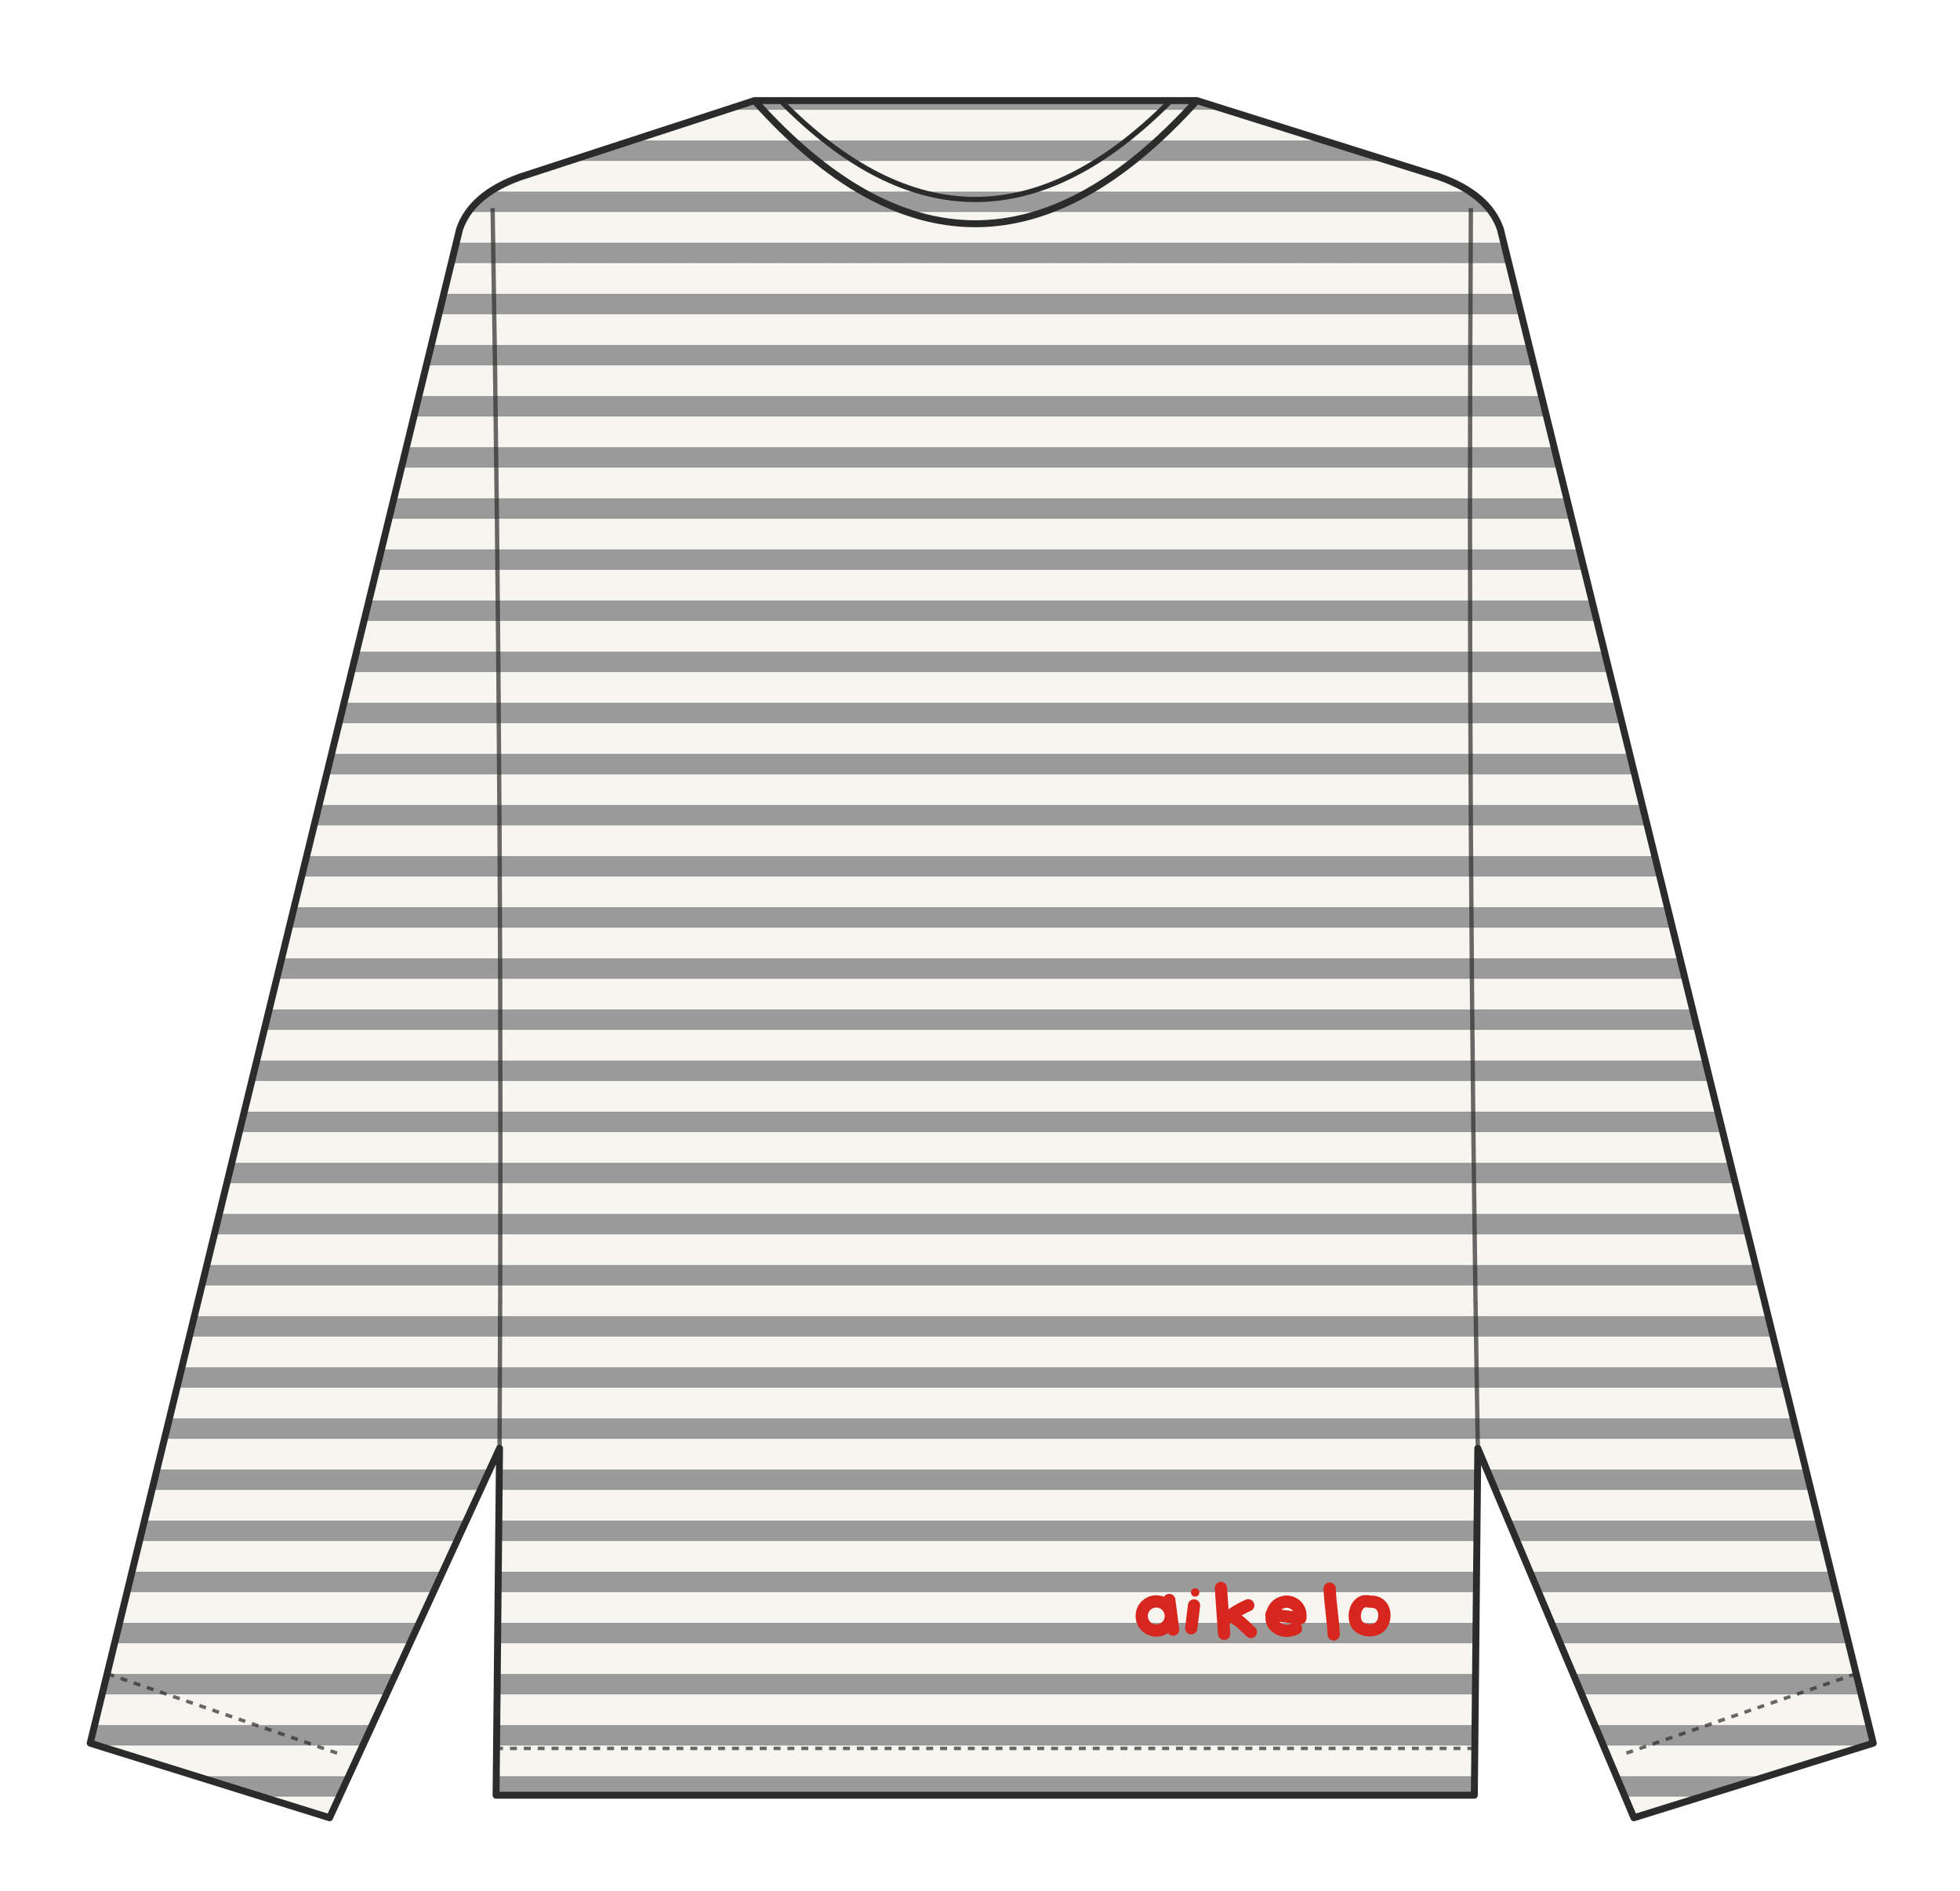
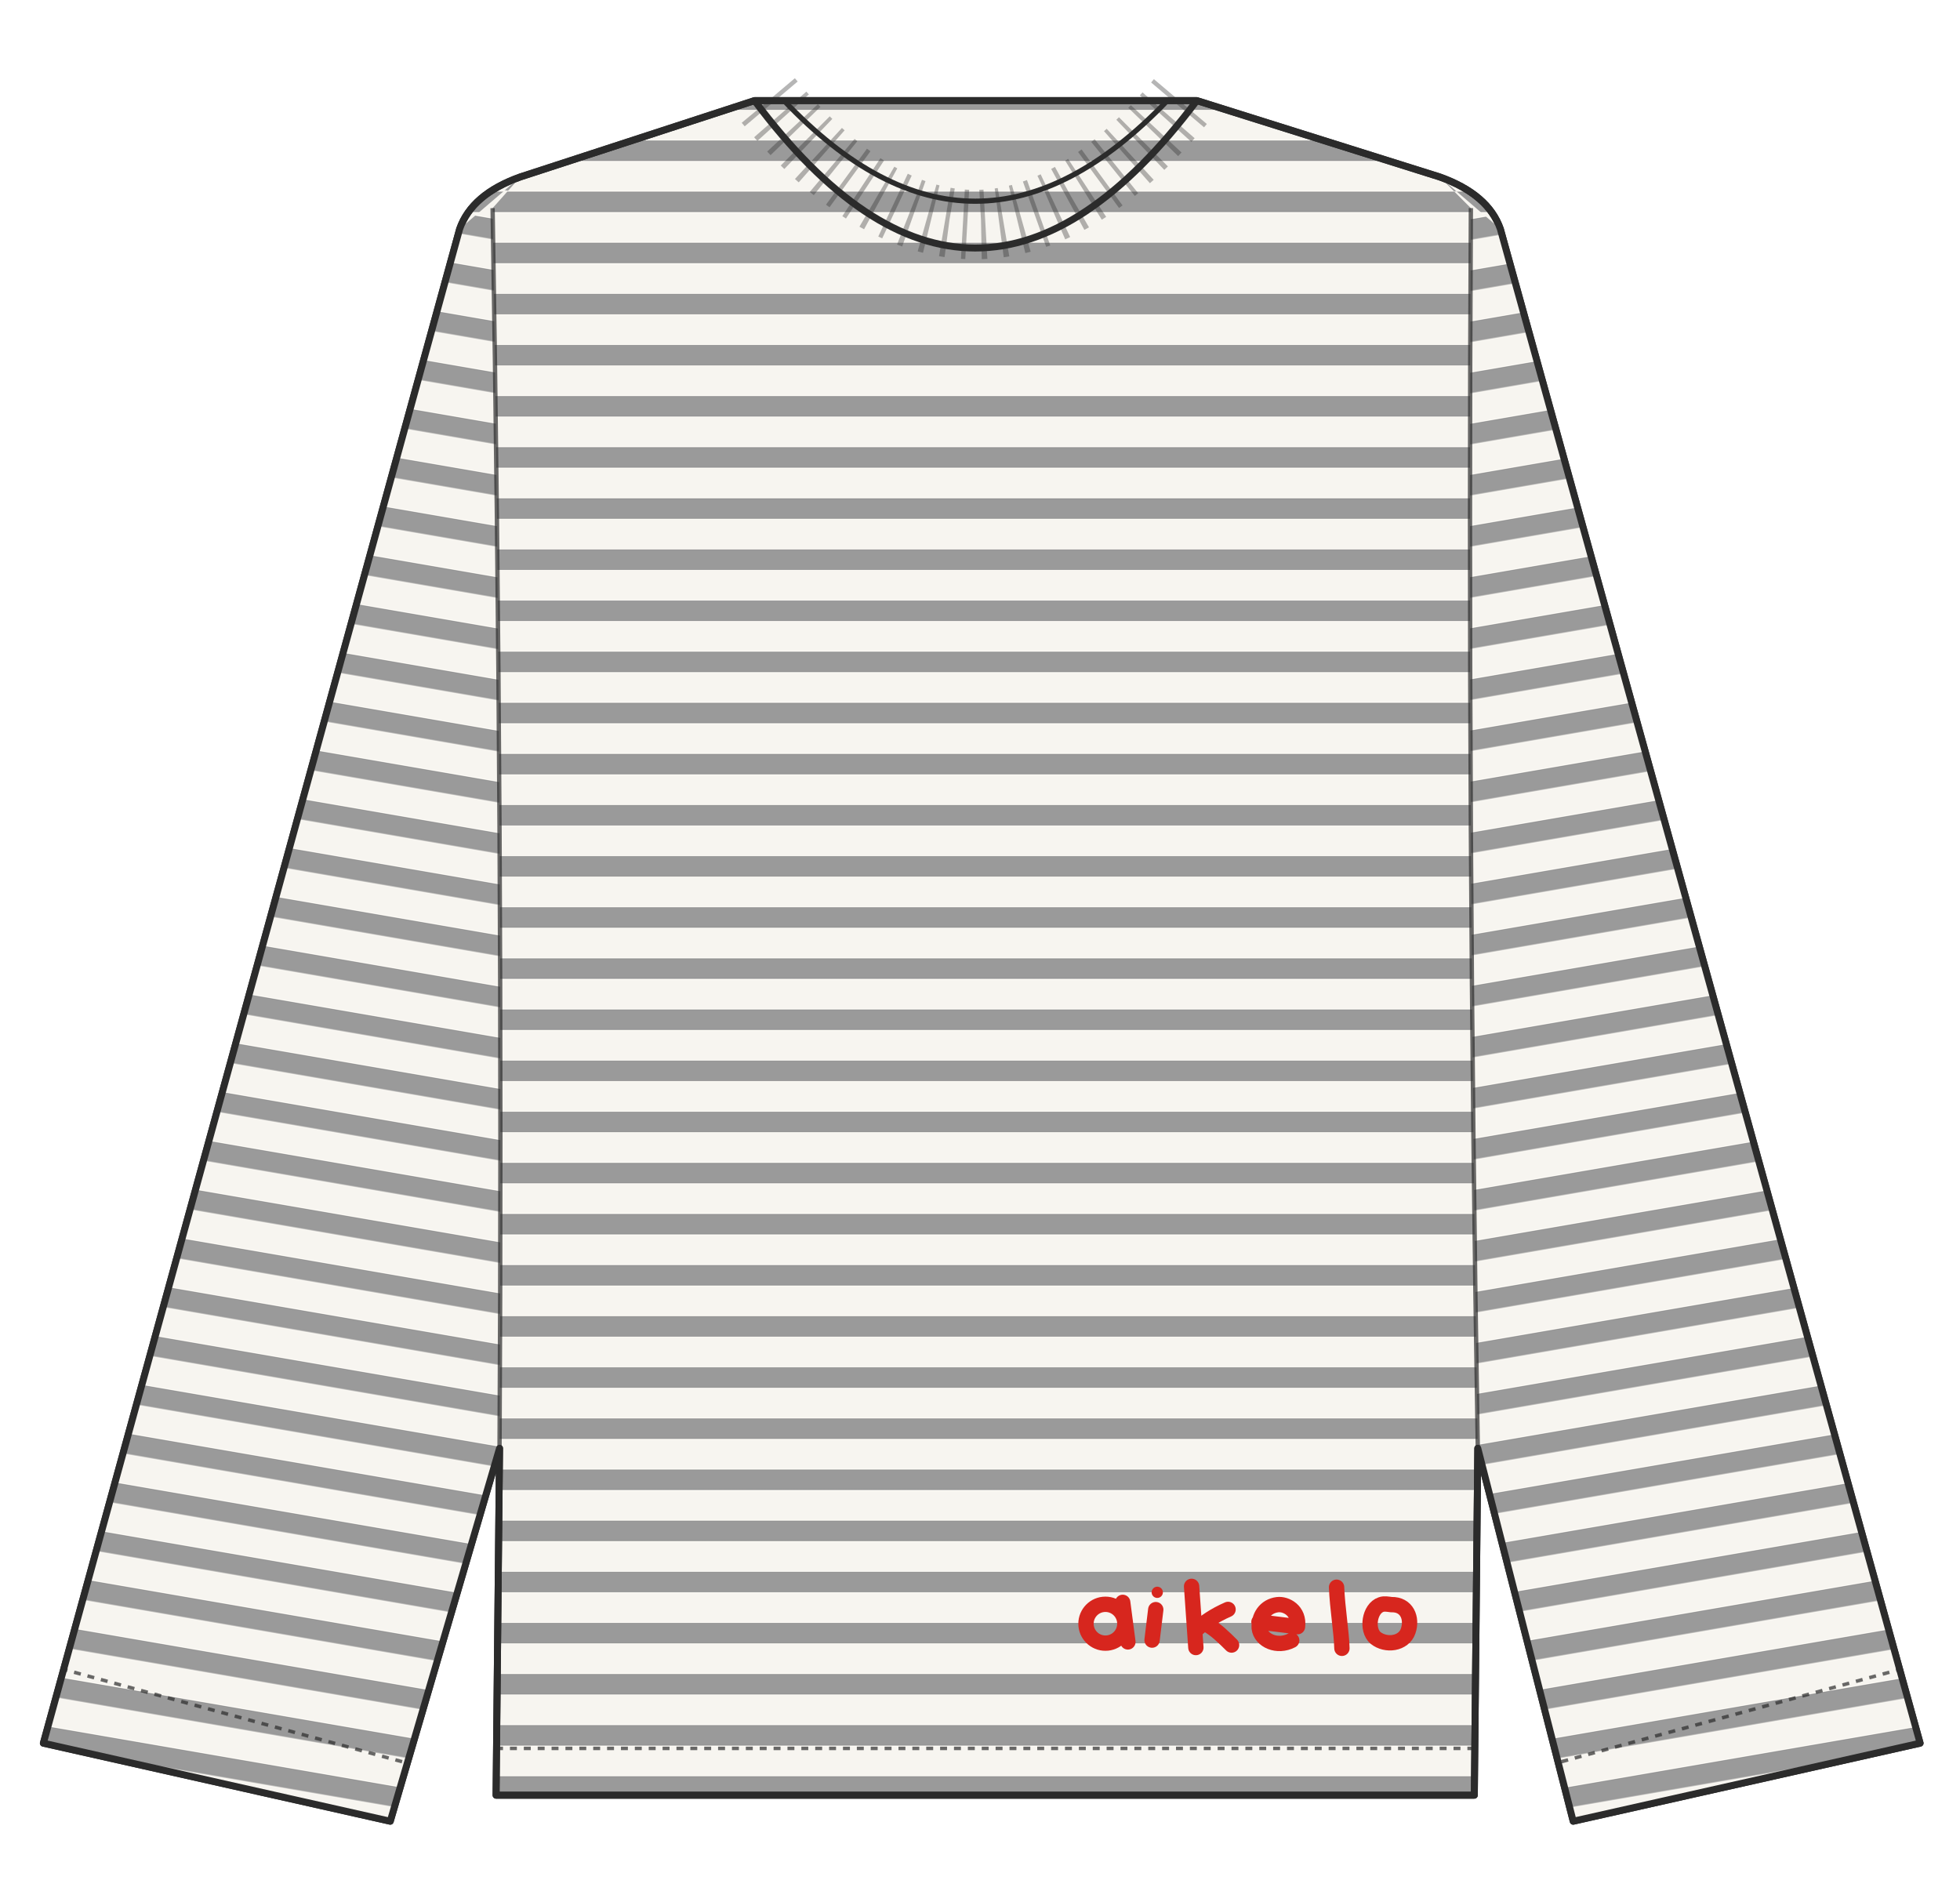
<svg xmlns="http://www.w3.org/2000/svg" viewBox="400 420 1130 1090">
  <defs>
-     <pattern id="st4" width="10" height="29.47" patternUnits="userSpaceOnUse">
-       <rect width="10" height="29.47" fill="#F7F5F0" />
-       <rect width="10" height="11.79" fill="#9A9A9A" />
+     <pattern id="st4b" width="10" height="29.471" patternUnits="userSpaceOnUse">
+       <rect width="10" height="29.471" fill="#F7F5F0" />
+       <rect width="10" height="11.788" fill="#9A9A9A" />
+     </pattern>
+     <pattern id="st4l" width="10" height="29.041" patternUnits="userSpaceOnUse" patternTransform="rotate(9.8 688 890)">
+       <rect width="10" height="29.041" fill="#F7F5F0" />
+       <rect width="10" height="11.616" fill="#9A9A9A" />
+     </pattern>
+     <pattern id="st4r" width="10" height="29.041" patternUnits="userSpaceOnUse" patternTransform="rotate(-9.8 1246 890)">
+       <rect width="10" height="29.041" fill="#F7F5F0" />
+       <rect width="10" height="11.616" fill="#9A9A9A" />
    </pattern>
  </defs>
-   <path d="M835,478 L700,522 Q672,532 665,552 L452,1425 L590,1468 L688,1255 L686,1455 L1250,1455 L1252,1255 L1342,1468 L1480,1425 L1265,552 Q1258,532 1230,522 L1090,478 Z" fill="url(#st4)" stroke="#2B2B2B" stroke-width="4" stroke-linejoin="round" />
+   <path d="M835,478 L700,522 Q672,532 665,552 L425,1425 L625,1470 L688,1255 L686,1455 L1250,1455 L1252,1255 L1307,1470 L1507,1425 L1265,552 Q1258,532 1230,522 L1090,478 Z" fill="url(#st4b)" stroke="#2B2B2B" stroke-width="4" stroke-linejoin="round" />
+   <path d="M700,522 L665,552 L425,1425 L625,1470 L688,1255 Q690,900 684,540 Z" fill="url(#st4l)" />
+   <path d="M1230,522 L1265,552 L1507,1425 L1307,1470 L1252,1255 Q1246,900 1248,540 Z" fill="url(#st4r)" />
+   <path d="M835,478 L700,522 Q672,532 665,552 L425,1425 L625,1470 L688,1255 L686,1455 L1250,1455 L1252,1255 L1307,1470 L1507,1425 L1265,552 Q1258,532 1230,522 L1090,478 Z" fill="none" stroke="#2B2B2B" stroke-width="4" stroke-linejoin="round" />
  <path d="M684,540 Q690,900 688,1255 M1248,540 Q1246,900 1252,1255" fill="none" stroke="#2B2B2B" stroke-width="2.5" opacity=".7" />
-   <path d="M686,1428 L1250,1428 M462,1385 L598,1432 M1470,1385 L1334,1432" fill="none" stroke="#2B2B2B" stroke-width="2" stroke-dasharray="4 4" opacity=".7" />
-   <path d="M835,478 Q962,620 1090,478" fill="none" stroke="#2B2B2B" stroke-width="4" />
-   <path d="M850,478 Q962,592 1075,478" fill="none" stroke="#2B2B2B" stroke-width="3" />
+   <path d="M686,1428 L1250,1428 M435,1382 L633,1436 M1497,1382 L1299,1436" fill="none" stroke="#2B2B2B" stroke-width="2" stroke-dasharray="4 4" opacity=".7" />
+   <path d="M843,478 Q962,621 1081,478" fill="none" stroke="#2B2B2B" stroke-width="40" stroke-dasharray="2.5 8" opacity=".35" />
+   <path d="M835,478 Q962,648 1090,478" fill="none" stroke="#2B2B2B" stroke-width="4" />
+   <path d="M852,478 Q962,594 1073,478" fill="none" stroke="#2B2B2B" stroke-width="3" />
  <g transform="translate(485.63 466.00) scale(1.4735)">
    <g transform="translate(-19.0 -5.8) scale(1.15)" />
-     <g transform="translate(385.9 592.9) rotate(-6) scale(0.15)" opacity="1" fill="none" stroke="#D7261E" stroke-width="32" stroke-linecap="round" stroke-linejoin="round">
+     <g transform="translate(363.2 593.2) rotate(-6) scale(0.2)" opacity="1" fill="none" stroke="#D7261E" stroke-width="30" stroke-linecap="round" stroke-linejoin="round">
      <circle cx="50" cy="60" r="38" />
      <path d="M88 22 L90 100" />
    </g>
-     <g transform="translate(407.8 590.8) rotate(5) scale(0.15)" opacity="1" fill="none" stroke="#D7261E" stroke-width="32" stroke-linecap="round" stroke-linejoin="round">
+     <g transform="translate(392.4 590.4) rotate(5) scale(0.2)" opacity="1" fill="none" stroke="#D7261E" stroke-width="30" stroke-linecap="round" stroke-linejoin="round">
      <path d="M12 40 L10 100" />
      <circle cx="12" cy="6" r="11" fill="#D7261E" stroke="none" />
    </g>
-     <g transform="translate(418.3 593.2) rotate(-4) scale(0.15)" opacity="1" fill="none" stroke="#D7261E" stroke-width="32" stroke-linecap="round" stroke-linejoin="round">
+     <g transform="translate(406.4 593.6) rotate(-4) scale(0.2)" opacity="1" fill="none" stroke="#D7261E" stroke-width="30" stroke-linecap="round" stroke-linejoin="round">
      <path d="M10 -20 L10 100" />
      <path d="M78 30 C50 40 30 52 12 66" />
      <path d="M34 56 C52 68 66 84 80 100" />
    </g>
-     <g transform="translate(438.7 591.1) rotate(7) scale(0.15)" opacity="1" fill="none" stroke="#D7261E" stroke-width="32" stroke-linecap="round" stroke-linejoin="round">
+     <g transform="translate(433.6 590.8) rotate(7) scale(0.2)" opacity="1" fill="none" stroke="#D7261E" stroke-width="30" stroke-linecap="round" stroke-linejoin="round">
      <path d="M12 62 H88 C88 30 60 20 44 24 C20 30 10 52 14 74 C20 98 54 108 80 90" />
    </g>
-     <g transform="translate(460.6 593.5) rotate(-5) scale(0.15)" opacity="1" fill="none" stroke="#D7261E" stroke-width="32" stroke-linecap="round" stroke-linejoin="round">
+     <g transform="translate(462.8 594.0) rotate(-5) scale(0.2)" opacity="1" fill="none" stroke="#D7261E" stroke-width="30" stroke-linecap="round" stroke-linejoin="round">
      <path d="M12 -20 C10 20 14 70 12 100" />
    </g>
-     <g transform="translate(471.1 591.4) rotate(6) scale(0.15)" opacity="1" fill="none" stroke="#D7261E" stroke-width="32" stroke-linecap="round" stroke-linejoin="round">
+     <g transform="translate(476.8 591.2) rotate(6) scale(0.2)" opacity="1" fill="none" stroke="#D7261E" stroke-width="30" stroke-linecap="round" stroke-linejoin="round">
      <path d="M50 22 C80 18 94 44 88 70 C82 96 48 104 26 90 C6 76 8 34 30 24 C36 21 44 22 50 22Z" />
    </g>
  </g>
</svg>
